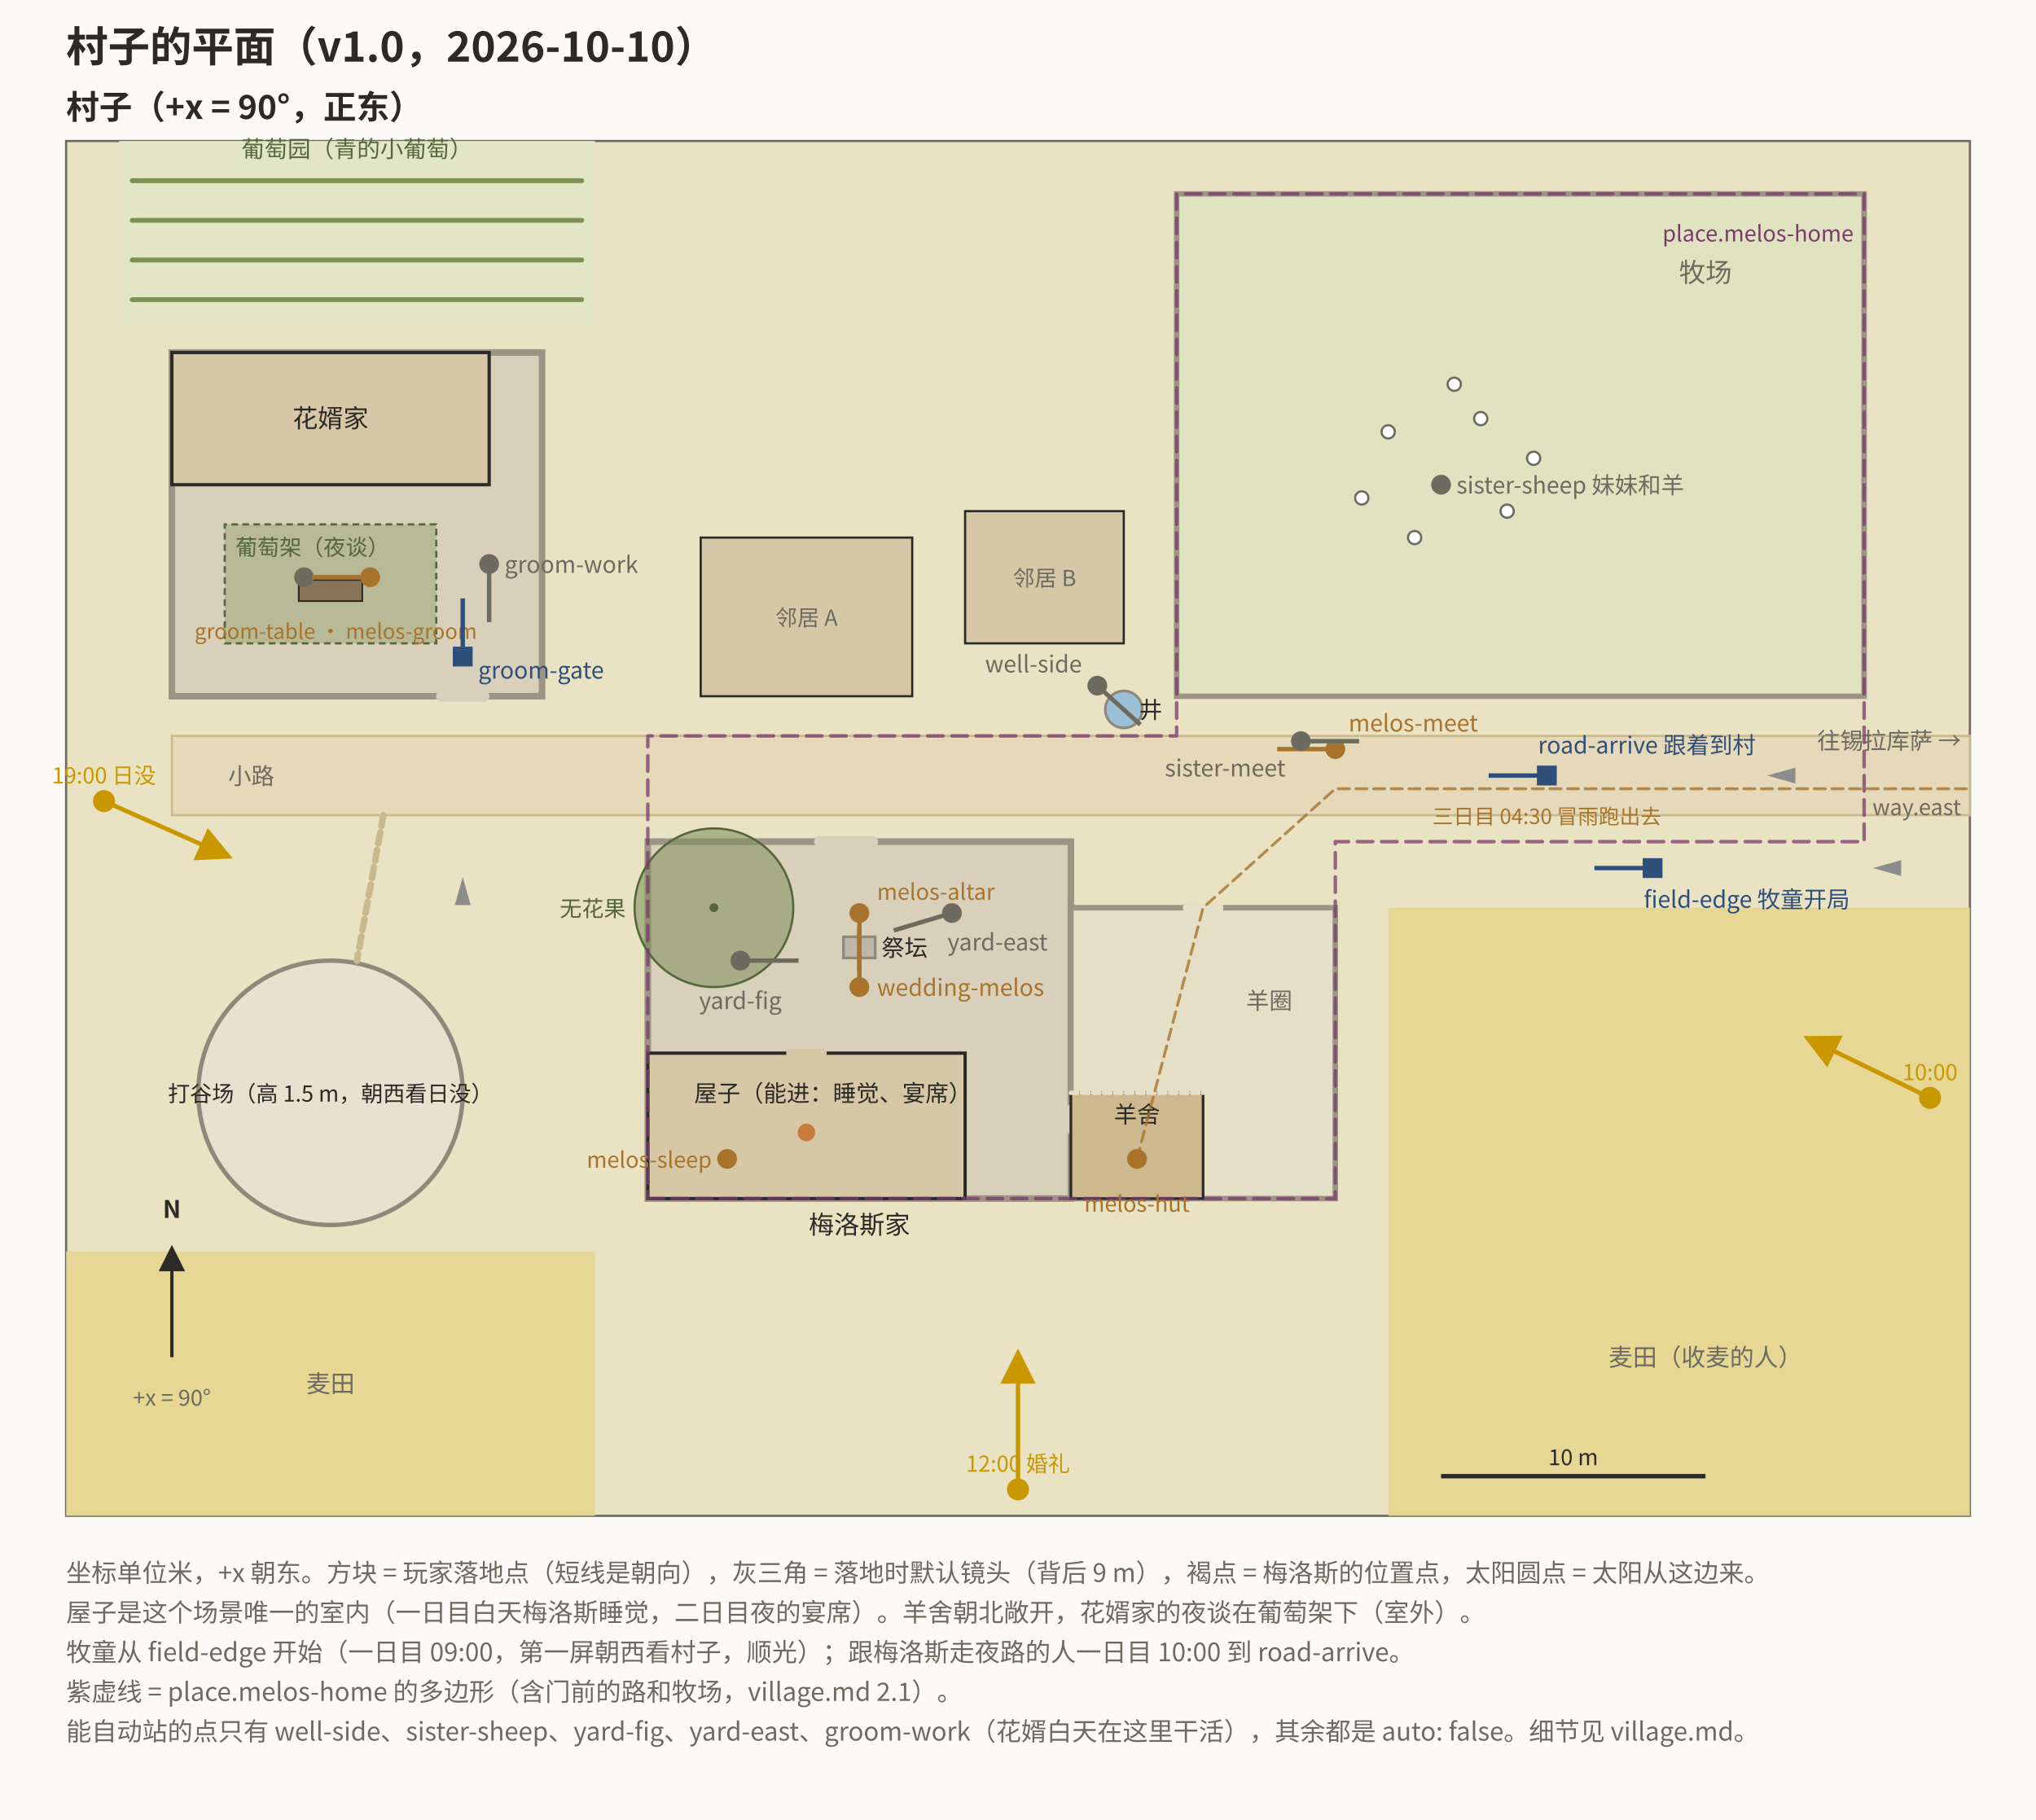
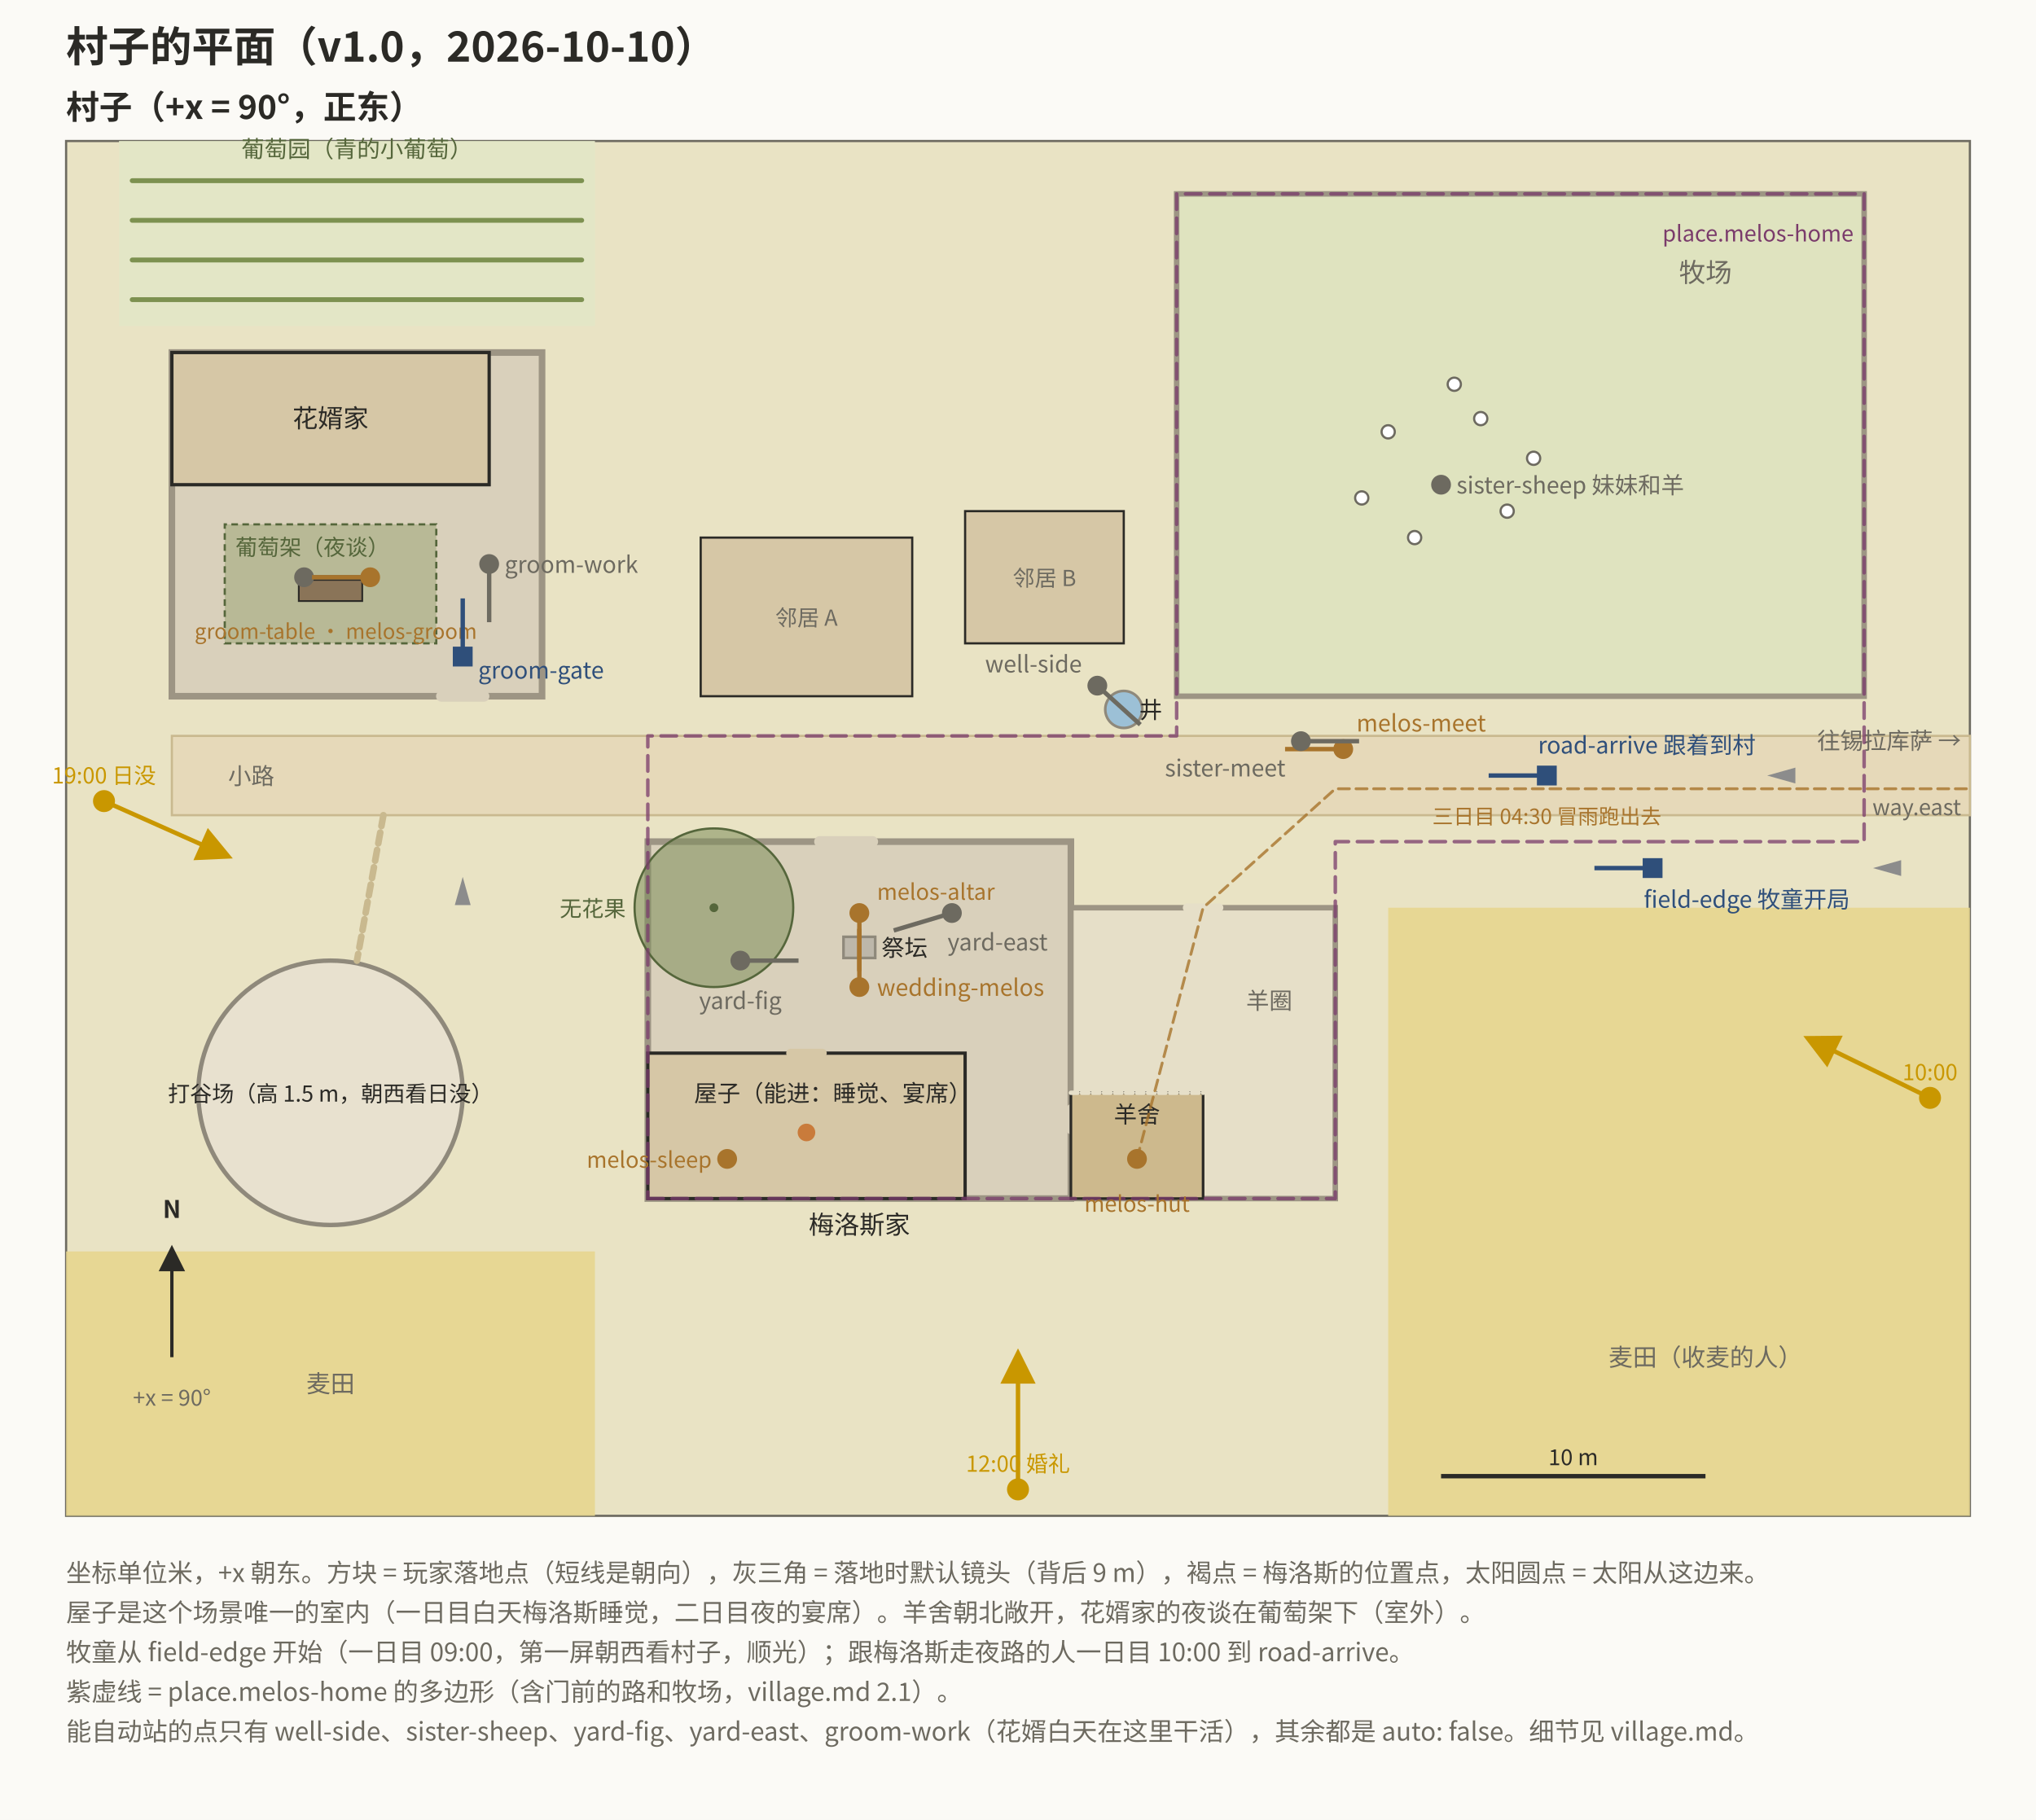
<svg xmlns="http://www.w3.org/2000/svg" width="924" height="826" viewBox="0 0 924 826">
  <defs>
    <marker id="ah" markerWidth="8" markerHeight="8" refX="6" refY="4" orient="auto">
      <path d="M0,0 L8,4 L0,8 z" fill="#2b2a26" />
    </marker>
    <marker id="sh" markerWidth="8" markerHeight="8" refX="6" refY="4" orient="auto">
      <path d="M0,0 L8,4 L0,8 z" fill="#c99700" />
    </marker>
  </defs>
  <rect width="924" height="826" fill="#fbfaf6" />
  <text x="30" y="28" font-size="19" font-weight="bold" fill="#2b2a26" font-family="'Noto Sans CJK SC','PingFang SC','Hiragino Sans','Microsoft YaHei',sans-serif">村子的平面（v1.0，2026-10-10）</text>
  <rect x="30" y="64" width="864" height="624" fill="#e9e3c4" stroke="#6d6a60" stroke-width="1" />
  <text x="30.0" y="54.0" font-size="15" fill="#2b2a26" text-anchor="start" font-weight="bold" font-family="'Noto Sans CJK SC','PingFang SC','Hiragino Sans','Microsoft YaHei',sans-serif">村子（+x = 90°，正东）</text>
  <polygon points="630.0,688.0 894.0,688.0 894.0,412.0 630.0,412.0" fill="#e7d68f" stroke="none" stroke-width="1" fill-opacity="0.9" />
  <polygon points="30.0,688.0 270.0,688.0 270.0,568.0 30.0,568.0" fill="#e7d68f" stroke="none" stroke-width="1" fill-opacity="0.9" />
  <text x="774.0" y="620.0" font-size="11" fill="#6d6a60" text-anchor="middle" font-weight="normal" font-family="'Noto Sans CJK SC','PingFang SC','Hiragino Sans','Microsoft YaHei',sans-serif">麦田（收麦的人）</text>
  <text x="150.0" y="632.0" font-size="11" fill="#6d6a60" text-anchor="middle" font-weight="normal" font-family="'Noto Sans CJK SC','PingFang SC','Hiragino Sans','Microsoft YaHei',sans-serif">麦田</text>
  <polygon points="534.0,316.0 846.0,316.0 846.0,88.0 534.0,88.0" fill="#dfe3bf" stroke="#9d9584" stroke-width="2.5" fill-opacity="1" />
  <text x="774.0" y="128.0" font-size="12" fill="#6d6a60" text-anchor="middle" font-weight="normal" font-family="'Noto Sans CJK SC','PingFang SC','Hiragino Sans','Microsoft YaHei',sans-serif">牧场</text>
  <polygon points="54.0,148.0 270.0,148.0 270.0,64.0 54.0,64.0" fill="#e3e6c6" stroke="none" stroke-width="1" fill-opacity="1" />
  <polyline points="60.0,136.0 264.0,136.0" fill="none" stroke="#7d9150" stroke-width="2.2" stroke-opacity="1" stroke-linecap="round" stroke-linejoin="round" />
  <polyline points="60.0,118.0 264.0,118.0" fill="none" stroke="#7d9150" stroke-width="2.2" stroke-opacity="1" stroke-linecap="round" stroke-linejoin="round" />
  <polyline points="60.0,100.0 264.0,100.0" fill="none" stroke="#7d9150" stroke-width="2.2" stroke-opacity="1" stroke-linecap="round" stroke-linejoin="round" />
  <polyline points="60.0,82.0 264.0,82.0" fill="none" stroke="#7d9150" stroke-width="2.2" stroke-opacity="1" stroke-linecap="round" stroke-linejoin="round" />
  <text x="162.0" y="71.4" font-size="10.5" fill="#55663b" text-anchor="middle" font-weight="normal" font-family="'Noto Sans CJK SC','PingFang SC','Hiragino Sans','Microsoft YaHei',sans-serif">葡萄园（青的小葡萄）</text>
  <polygon points="78.0,370.0 894.0,370.0 894.0,334.0 78.0,334.0" fill="#e6d9b9" stroke="#c9b98f" stroke-width="1" fill-opacity="1" />
  <text x="890.0" y="340.0" font-size="10.5" fill="#6d6a60" text-anchor="end" font-weight="normal" font-family="'Noto Sans CJK SC','PingFang SC','Hiragino Sans','Microsoft YaHei',sans-serif">往锡拉库萨 →</text>
  <text x="114.0" y="356.0" font-size="10.5" fill="#6d6a60" text-anchor="middle" font-weight="normal" font-family="'Noto Sans CJK SC','PingFang SC','Hiragino Sans','Microsoft YaHei',sans-serif">小路</text>
  <polygon points="294.0,544.0 486.0,544.0 486.0,382.0 294.0,382.0" fill="#d9d0bb" stroke="#9d9584" stroke-width="3" fill-opacity="1" />
  <polyline points="372.0,382.0 396.0,382.0" fill="none" stroke="#d9d0bb" stroke-width="5" stroke-opacity="1" stroke-linecap="round" stroke-linejoin="round" />
  <polygon points="294.0,544.0 438.0,544.0 438.0,478.0 294.0,478.0" fill="#d6c7a6" stroke="#2b2a26" stroke-width="1.5" fill-opacity="1" />
  <text x="378.0" y="500.0" font-size="10.5" fill="#2b2a26" text-anchor="middle" font-weight="normal" font-family="'Noto Sans CJK SC','PingFang SC','Hiragino Sans','Microsoft YaHei',sans-serif">屋子（能进：睡觉、宴席）</text>
  <circle cx="366.0" cy="514.0" r="4.0" fill="#c97b3b" stroke="none" stroke-width="1" fill-opacity="1" />
  <polyline points="358.8,478.0 373.2,478.0" fill="none" stroke="#d6c7a6" stroke-width="4" stroke-opacity="1" stroke-linecap="round" stroke-linejoin="round" />
  <polygon points="382.8,434.8 397.2,434.8 397.2,425.2 382.8,425.2" fill="#bdb7aa" stroke="#8f897b" stroke-width="1.2" fill-opacity="1" />
  <text x="400.0" y="434.0" font-size="10.5" fill="#2b2a26" text-anchor="start" font-weight="normal" font-family="'Noto Sans CJK SC','PingFang SC','Hiragino Sans','Microsoft YaHei',sans-serif">祭坛</text>
  <circle cx="324.0" cy="412.0" r="36.0" fill="#7d8f5c" stroke="#55663b" stroke-width="1" fill-opacity="0.55" />
  <circle cx="324.0" cy="412.0" r="2.0" fill="#55663b" stroke="none" stroke-width="1" fill-opacity="1" />
  <text x="284.0" y="416.0" font-size="10" fill="#55663b" text-anchor="end" font-weight="normal" font-family="'Noto Sans CJK SC','PingFang SC','Hiragino Sans','Microsoft YaHei',sans-serif">无花果</text>
  <polygon points="486.0,544.0 606.0,544.0 606.0,412.0 486.0,412.0" fill="#e6dfc8" stroke="#9d9584" stroke-width="2.5" fill-opacity="1" />
  <polyline points="538.8,412.0 553.2,412.0" fill="none" stroke="#e6dfc8" stroke-width="4" stroke-opacity="1" stroke-linecap="round" stroke-linejoin="round" />
  <polyline points="486.0,503.2 486.0,512.8" fill="none" stroke="#d9d0bb" stroke-width="4" stroke-opacity="1" stroke-linecap="round" stroke-linejoin="round" />
  <polygon points="486.0,544.0 546.0,544.0 546.0,496.0 486.0,496.0" fill="#cdb98d" stroke="#2b2a26" stroke-width="1.2" fill-opacity="1" />
  <polyline points="486.0,496.0 546.0,496.0" fill="none" stroke="#e6dfc8" stroke-width="2" stroke-dasharray="3 2" stroke-opacity="1" stroke-linecap="round" stroke-linejoin="round" />
  <text x="516.0" y="509.6" font-size="10.5" fill="#2b2a26" text-anchor="middle" font-weight="normal" font-family="'Noto Sans CJK SC','PingFang SC','Hiragino Sans','Microsoft YaHei',sans-serif">羊舍</text>
  <text x="576.0" y="458.0" font-size="10.5" fill="#6d6a60" text-anchor="middle" font-weight="normal" font-family="'Noto Sans CJK SC','PingFang SC','Hiragino Sans','Microsoft YaHei',sans-serif">羊圈</text>
  <text x="390.0" y="560.0" font-size="11.5" fill="#2b2a26" text-anchor="middle" font-weight="normal" font-family="'Noto Sans CJK SC','PingFang SC','Hiragino Sans','Microsoft YaHei',sans-serif">梅洛斯家</text>
  <polygon points="318.0,316.0 414.0,316.0 414.0,244.0 318.0,244.0" fill="#d6c7a6" stroke="#2b2a26" stroke-width="1" fill-opacity="1" />
  <polygon points="438.0,292.0 510.0,292.0 510.0,232.0 438.0,232.0" fill="#d6c7a6" stroke="#2b2a26" stroke-width="1" fill-opacity="1" />
  <text x="366.0" y="284.0" font-size="10" fill="#6d6a60" text-anchor="middle" font-weight="normal" font-family="'Noto Sans CJK SC','PingFang SC','Hiragino Sans','Microsoft YaHei',sans-serif">邻居 A</text>
  <text x="474.0" y="266.0" font-size="10" fill="#6d6a60" text-anchor="middle" font-weight="normal" font-family="'Noto Sans CJK SC','PingFang SC','Hiragino Sans','Microsoft YaHei',sans-serif">邻居 B</text>
  <circle cx="510.0" cy="322.0" r="8.4" fill="#9cc0d6" stroke="#8f897b" stroke-width="1.2" fill-opacity="1" />
  <text x="517.0" y="326.0" font-size="10.5" fill="#2b2a26" text-anchor="start" font-weight="normal" font-family="'Noto Sans CJK SC','PingFang SC','Hiragino Sans','Microsoft YaHei',sans-serif">井</text>
  <polygon points="78.0,316.0 246.0,316.0 246.0,160.0 78.0,160.0" fill="#d9d0bb" stroke="#9d9584" stroke-width="3" fill-opacity="1" />
  <polyline points="200.4,316.0 219.6,316.0" fill="none" stroke="#d9d0bb" stroke-width="5" stroke-opacity="1" stroke-linecap="round" stroke-linejoin="round" />
  <polygon points="78.0,220.0 222.0,220.0 222.0,160.0 78.0,160.0" fill="#d6c7a6" stroke="#2b2a26" stroke-width="1.5" fill-opacity="1" />
  <text x="150.0" y="194.0" font-size="11.5" fill="#2b2a26" text-anchor="middle" font-weight="normal" font-family="'Noto Sans CJK SC','PingFang SC','Hiragino Sans','Microsoft YaHei',sans-serif">花婿家</text>
  <polygon points="102.0,292.0 198.0,292.0 198.0,238.0 102.0,238.0" fill="#7d9150" stroke="#55663b" stroke-width="1" stroke-dasharray="3 2" fill-opacity="0.35" />
  <text x="106.8" y="252.0" font-size="10" fill="#55663b" text-anchor="start" font-weight="normal" font-family="'Noto Sans CJK SC','PingFang SC','Hiragino Sans','Microsoft YaHei',sans-serif">葡萄架（夜谈）</text>
  <polygon points="135.6,272.8 164.4,272.8 164.4,263.2 135.6,263.2" fill="#8a7458" stroke="#2b2a26" stroke-width="0.8" fill-opacity="1" />
  <circle cx="150.0" cy="496.0" r="60.0" fill="#e8e1cf" stroke="#8f897b" stroke-width="2" fill-opacity="1" />
  <text x="150.0" y="500.0" font-size="10" fill="#2b2a26" text-anchor="middle" font-weight="normal" font-family="'Noto Sans CJK SC','PingFang SC','Hiragino Sans','Microsoft YaHei',sans-serif">打谷场（高 1.5 m，朝西看日没）</text>
  <polyline points="174.0,370.0 162.0,436.0" fill="none" stroke="#c9b98f" stroke-width="3" stroke-dasharray="5 3" stroke-opacity="1" stroke-linecap="round" stroke-linejoin="round" />
  <polyline points="294.0,544.0 606.0,544.0 606.0,382.0 846.0,382.0 846.0,88.0 534.0,88.0 534.0,334.0 294.0,334.0 294.0,544.0" fill="none" stroke="#7a3b6b" stroke-width="1.6" stroke-dasharray="7 4" stroke-opacity="0.75" stroke-linecap="round" stroke-linejoin="round" />
  <text x="841.2" y="109.6" font-size="10" fill="#7a3b6b" text-anchor="end" font-weight="normal" font-family="'Noto Sans CJK SC','PingFang SC','Hiragino Sans','Microsoft YaHei',sans-serif">place.melos-home</text>
  <line x1="750.0" y1="394.0" x2="723.6" y2="394.0" stroke="#2f4f7a" stroke-width="2" />
  <rect x="745.5" y="389.5" width="9" height="9" fill="#2f4f7a" />
  <text x="746.0" y="412.0" font-size="10.5" fill="#2f4f7a" text-anchor="start" font-weight="normal" font-family="'Noto Sans CJK SC','PingFang SC','Hiragino Sans','Microsoft YaHei',sans-serif">field-edge 牧童开局</text>
  <polygon points="850.0,394.0 862.8,390.4 862.8,397.6" fill="#8c8c8c" />
  <line x1="702.0" y1="352.0" x2="675.6" y2="352.0" stroke="#2f4f7a" stroke-width="2" />
  <rect x="697.5" y="347.5" width="9" height="9" fill="#2f4f7a" />
  <text x="698.0" y="342.0" font-size="10.5" fill="#2f4f7a" text-anchor="start" font-weight="normal" font-family="'Noto Sans CJK SC','PingFang SC','Hiragino Sans','Microsoft YaHei',sans-serif">road-arrive 跟着到村</text>
  <polygon points="802.0,352.0 814.8,348.4 814.8,355.6" fill="#8c8c8c" />
  <circle cx="654.0" cy="220.0" r="4.5" fill="#6d6a60" />
  <text x="661.0" y="224.0" font-size="10.5" fill="#6d6a60" text-anchor="start" font-weight="normal" font-family="'Noto Sans CJK SC','PingFang SC','Hiragino Sans','Microsoft YaHei',sans-serif">sister-sheep 妹妹和羊</text>
  <circle cx="630.0" cy="196.0" r="3.0" fill="#ffffff" stroke="#6d6a60" stroke-width="1" fill-opacity="1" />
  <circle cx="672.0" cy="190.0" r="3.0" fill="#ffffff" stroke="#6d6a60" stroke-width="1" fill-opacity="1" />
  <circle cx="642.0" cy="244.0" r="3.0" fill="#ffffff" stroke="#6d6a60" stroke-width="1" fill-opacity="1" />
  <circle cx="684.0" cy="232.0" r="3.0" fill="#ffffff" stroke="#6d6a60" stroke-width="1" fill-opacity="1" />
  <circle cx="618.0" cy="226.0" r="3.0" fill="#ffffff" stroke="#6d6a60" stroke-width="1" fill-opacity="1" />
  <circle cx="696.0" cy="208.0" r="3.0" fill="#ffffff" stroke="#6d6a60" stroke-width="1" fill-opacity="1" />
  <circle cx="660.0" cy="174.4" r="3.0" fill="#ffffff" stroke="#6d6a60" stroke-width="1" fill-opacity="1" />
-   <line x1="606.0" y1="340.0" x2="579.6" y2="340.0" stroke="#a8742c" stroke-width="2" />
-   <circle cx="606.0" cy="340.0" r="4.5" fill="#a8742c" />
-   <text x="612.0" y="332.0" font-size="10.5" fill="#a8742c" text-anchor="start" font-weight="normal" font-family="'Noto Sans CJK SC','PingFang SC','Hiragino Sans','Microsoft YaHei',sans-serif">melos-meet</text>
+   <line x1="609.6" y1="340.0" x2="583.2" y2="340.0" stroke="#a8742c" stroke-width="2" />
+   <circle cx="609.6" cy="340.0" r="4.5" fill="#a8742c" />
+   <text x="615.6" y="332.0" font-size="10.5" fill="#a8742c" text-anchor="start" font-weight="normal" font-family="'Noto Sans CJK SC','PingFang SC','Hiragino Sans','Microsoft YaHei',sans-serif">melos-meet</text>
  <line x1="590.4" y1="336.4" x2="616.8" y2="336.4" stroke="#6d6a60" stroke-width="2" />
  <circle cx="590.4" cy="336.4" r="4.5" fill="#6d6a60" />
  <text x="583.4" y="352.4" font-size="10.5" fill="#6d6a60" text-anchor="end" font-weight="normal" font-family="'Noto Sans CJK SC','PingFang SC','Hiragino Sans','Microsoft YaHei',sans-serif">sister-meet</text>
  <line x1="390.0" y1="414.4" x2="390.0" y2="440.8" stroke="#a8742c" stroke-width="2" />
  <circle cx="390.0" cy="414.4" r="4.5" fill="#a8742c" />
  <text x="397.0" y="418.4" font-size="10.5" fill="#a8742c" text-anchor="start" font-weight="normal" font-family="'Noto Sans CJK SC','PingFang SC','Hiragino Sans','Microsoft YaHei',sans-serif" />
  <text x="398.0" y="408.4" font-size="10" fill="#a8742c" text-anchor="start" font-weight="normal" font-family="'Noto Sans CJK SC','PingFang SC','Hiragino Sans','Microsoft YaHei',sans-serif">melos-altar</text>
  <line x1="390.0" y1="448.0" x2="390.0" y2="421.6" stroke="#a8742c" stroke-width="2" />
  <circle cx="390.0" cy="448.0" r="4.5" fill="#a8742c" />
  <text x="398.0" y="452.0" font-size="10.5" fill="#a8742c" text-anchor="start" font-weight="normal" font-family="'Noto Sans CJK SC','PingFang SC','Hiragino Sans','Microsoft YaHei',sans-serif">wedding-melos</text>
  <circle cx="330.0" cy="526.0" r="4.5" fill="#a8742c" />
  <text x="337.0" y="530.0" font-size="10.5" fill="#a8742c" text-anchor="start" font-weight="normal" font-family="'Noto Sans CJK SC','PingFang SC','Hiragino Sans','Microsoft YaHei',sans-serif" />
  <text x="323.0" y="530.0" font-size="10" fill="#a8742c" text-anchor="end" font-weight="normal" font-family="'Noto Sans CJK SC','PingFang SC','Hiragino Sans','Microsoft YaHei',sans-serif">melos-sleep</text>
  <line x1="138.0" y1="262.0" x2="164.4" y2="262.0" stroke="#6d6a60" stroke-width="2" />
  <circle cx="138.0" cy="262.0" r="4.5" fill="#6d6a60" />
  <text x="145.0" y="266.0" font-size="10.5" fill="#6d6a60" text-anchor="start" font-weight="normal" font-family="'Noto Sans CJK SC','PingFang SC','Hiragino Sans','Microsoft YaHei',sans-serif" />
  <line x1="168.0" y1="262.0" x2="141.6" y2="262.0" stroke="#a8742c" stroke-width="2" />
  <circle cx="168.0" cy="262.0" r="4.5" fill="#a8742c" />
  <text x="175.0" y="266.0" font-size="10.5" fill="#a8742c" text-anchor="start" font-weight="normal" font-family="'Noto Sans CJK SC','PingFang SC','Hiragino Sans','Microsoft YaHei',sans-serif" />
  <text x="152.4" y="290.0" font-size="9.5" fill="#a8742c" text-anchor="middle" font-weight="normal" font-family="'Noto Sans CJK SC','PingFang SC','Hiragino Sans','Microsoft YaHei',sans-serif">groom-table · melos-groom</text>
  <circle cx="516.0" cy="526.0" r="4.5" fill="#a8742c" />
  <text x="523.0" y="530.0" font-size="10.5" fill="#a8742c" text-anchor="start" font-weight="normal" font-family="'Noto Sans CJK SC','PingFang SC','Hiragino Sans','Microsoft YaHei',sans-serif" />
  <text x="516.0" y="550.0" font-size="10" fill="#a8742c" text-anchor="middle" font-weight="normal" font-family="'Noto Sans CJK SC','PingFang SC','Hiragino Sans','Microsoft YaHei',sans-serif">melos-hut</text>
  <text x="890.0" y="370.0" font-size="10" fill="#6d6a60" text-anchor="end" font-weight="normal" font-family="'Noto Sans CJK SC','PingFang SC','Hiragino Sans','Microsoft YaHei',sans-serif">way.east</text>
  <line x1="498.0" y1="311.2" x2="517.5" y2="328.9" stroke="#6d6a60" stroke-width="2" />
  <circle cx="498.0" cy="311.2" r="4.5" fill="#6d6a60" />
  <text x="491.0" y="305.2" font-size="10.5" fill="#6d6a60" text-anchor="end" font-weight="normal" font-family="'Noto Sans CJK SC','PingFang SC','Hiragino Sans','Microsoft YaHei',sans-serif">well-side</text>
  <line x1="336.0" y1="436.0" x2="362.4" y2="436.0" stroke="#6d6a60" stroke-width="2" />
  <circle cx="336.0" cy="436.0" r="4.5" fill="#6d6a60" />
  <text x="336.0" y="458.0" font-size="10.5" fill="#6d6a60" text-anchor="middle" font-weight="normal" font-family="'Noto Sans CJK SC','PingFang SC','Hiragino Sans','Microsoft YaHei',sans-serif">yard-fig</text>
  <line x1="432.0" y1="414.4" x2="405.6" y2="422.3" stroke="#6d6a60" stroke-width="2" />
  <circle cx="432.0" cy="414.4" r="4.5" fill="#6d6a60" />
  <text x="430.0" y="431.4" font-size="10.5" fill="#6d6a60" text-anchor="start" font-weight="normal" font-family="'Noto Sans CJK SC','PingFang SC','Hiragino Sans','Microsoft YaHei',sans-serif">yard-east</text>
  <line x1="222.0" y1="256.0" x2="222.0" y2="282.4" stroke="#6d6a60" stroke-width="2" />
  <circle cx="222.0" cy="256.0" r="4.5" fill="#6d6a60" />
  <text x="229.0" y="260.0" font-size="10.5" fill="#6d6a60" text-anchor="start" font-weight="normal" font-family="'Noto Sans CJK SC','PingFang SC','Hiragino Sans','Microsoft YaHei',sans-serif">groom-work</text>
  <line x1="210.0" y1="298.0" x2="210.0" y2="271.6" stroke="#2f4f7a" stroke-width="2" />
  <rect x="205.5" y="293.5" width="9" height="9" fill="#2f4f7a" />
  <text x="217.0" y="308.0" font-size="10.5" fill="#2f4f7a" text-anchor="start" font-weight="normal" font-family="'Noto Sans CJK SC','PingFang SC','Hiragino Sans','Microsoft YaHei',sans-serif">groom-gate</text>
  <polygon points="210.0,398.0 213.6,410.8 206.4,410.8" fill="#8c8c8c" />
  <polyline points="516.0,526.0 546.0,412.0 606.0,358.0 894.0,358.0" fill="none" stroke="#a8742c" stroke-width="1.3" stroke-dasharray="5 3" stroke-opacity="0.8" stroke-linecap="round" stroke-linejoin="round" />
  <text x="702.0" y="374.0" font-size="9.5" fill="#a8742c" text-anchor="middle" font-weight="normal" font-family="'Noto Sans CJK SC','PingFang SC','Hiragino Sans','Microsoft YaHei',sans-serif">三日目 04:30 冒雨跑出去</text>
  <line x1="78.0" y1="616.0" x2="78.0" y2="568.0" stroke="#2b2a26" stroke-width="1.5" marker-end="url(#ah)" />
  <text x="78.0" y="552.8" font-size="11" fill="#2b2a26" text-anchor="middle" font-weight="bold" font-family="'Noto Sans CJK SC','PingFang SC','Hiragino Sans','Microsoft YaHei',sans-serif">N</text>
  <text x="78.0" y="638.0" font-size="10" fill="#6d6a60" text-anchor="middle" font-weight="normal" font-family="'Noto Sans CJK SC','PingFang SC','Hiragino Sans','Microsoft YaHei',sans-serif">+x = 90°</text>
  <line x1="875.9" y1="498.3" x2="822.0" y2="472.0" stroke="#c99700" stroke-width="2" marker-end="url(#sh)" />
  <circle cx="875.9" cy="498.3" r="5" fill="#c99700" />
  <text x="875.9" y="490.3" font-size="10" fill="#c99700" text-anchor="middle" font-weight="normal" font-family="'Noto Sans CJK SC','PingFang SC','Hiragino Sans','Microsoft YaHei',sans-serif">10:00</text>
  <line x1="47.2" y1="363.6" x2="102.0" y2="388.0" stroke="#c99700" stroke-width="2" marker-end="url(#sh)" />
  <circle cx="47.2" cy="363.6" r="5" fill="#c99700" />
  <text x="47.2" y="355.6" font-size="10" fill="#c99700" text-anchor="middle" font-weight="normal" font-family="'Noto Sans CJK SC','PingFang SC','Hiragino Sans','Microsoft YaHei',sans-serif">19:00 日没</text>
  <line x1="462.0" y1="676.0" x2="462.0" y2="616.0" stroke="#c99700" stroke-width="2" marker-end="url(#sh)" />
  <circle cx="462.0" cy="676.0" r="5" fill="#c99700" />
  <text x="462.0" y="668.0" font-size="10" fill="#c99700" text-anchor="middle" font-weight="normal" font-family="'Noto Sans CJK SC','PingFang SC','Hiragino Sans','Microsoft YaHei',sans-serif">12:00 婚礼</text>
  <line x1="654.0" y1="670.0" x2="774.0" y2="670.0" stroke="#2b2a26" stroke-width="2" />
  <text x="714.0" y="665.0" font-size="10" fill="#2b2a26" text-anchor="middle" font-weight="normal" font-family="'Noto Sans CJK SC','PingFang SC','Hiragino Sans','Microsoft YaHei',sans-serif">10 m</text>
  <text x="30.0" y="718.0" font-size="11.5" fill="#6d6a60" text-anchor="start" font-weight="normal" font-family="'Noto Sans CJK SC','PingFang SC','Hiragino Sans','Microsoft YaHei',sans-serif">坐标单位米，+x 朝东。方块 = 玩家落地点（短线是朝向），灰三角 = 落地时默认镜头（背后 9 m），褐点 = 梅洛斯的位置点，太阳圆点 = 太阳从这边来。</text>
  <text x="30.0" y="736.0" font-size="11.5" fill="#6d6a60" text-anchor="start" font-weight="normal" font-family="'Noto Sans CJK SC','PingFang SC','Hiragino Sans','Microsoft YaHei',sans-serif">屋子是这个场景唯一的室内（一日目白天梅洛斯睡觉，二日目夜的宴席）。羊舍朝北敞开，花婿家的夜谈在葡萄架下（室外）。</text>
  <text x="30.0" y="754.0" font-size="11.5" fill="#6d6a60" text-anchor="start" font-weight="normal" font-family="'Noto Sans CJK SC','PingFang SC','Hiragino Sans','Microsoft YaHei',sans-serif">牧童从 field-edge 开始（一日目 09:00，第一屏朝西看村子，顺光）；跟梅洛斯走夜路的人一日目 10:00 到 road-arrive。</text>
  <text x="30.0" y="772.0" font-size="11.5" fill="#6d6a60" text-anchor="start" font-weight="normal" font-family="'Noto Sans CJK SC','PingFang SC','Hiragino Sans','Microsoft YaHei',sans-serif">紫虚线 = place.melos-home 的多边形（含门前的路和牧场，village.md 2.1）。</text>
  <text x="30.0" y="790.0" font-size="11.5" fill="#6d6a60" text-anchor="start" font-weight="normal" font-family="'Noto Sans CJK SC','PingFang SC','Hiragino Sans','Microsoft YaHei',sans-serif">能自动站的点只有 well-side、sister-sheep、yard-fig、yard-east、groom-work（花婿白天在这里干活），其余都是 auto: false。细节见 village.md。</text>
</svg>
